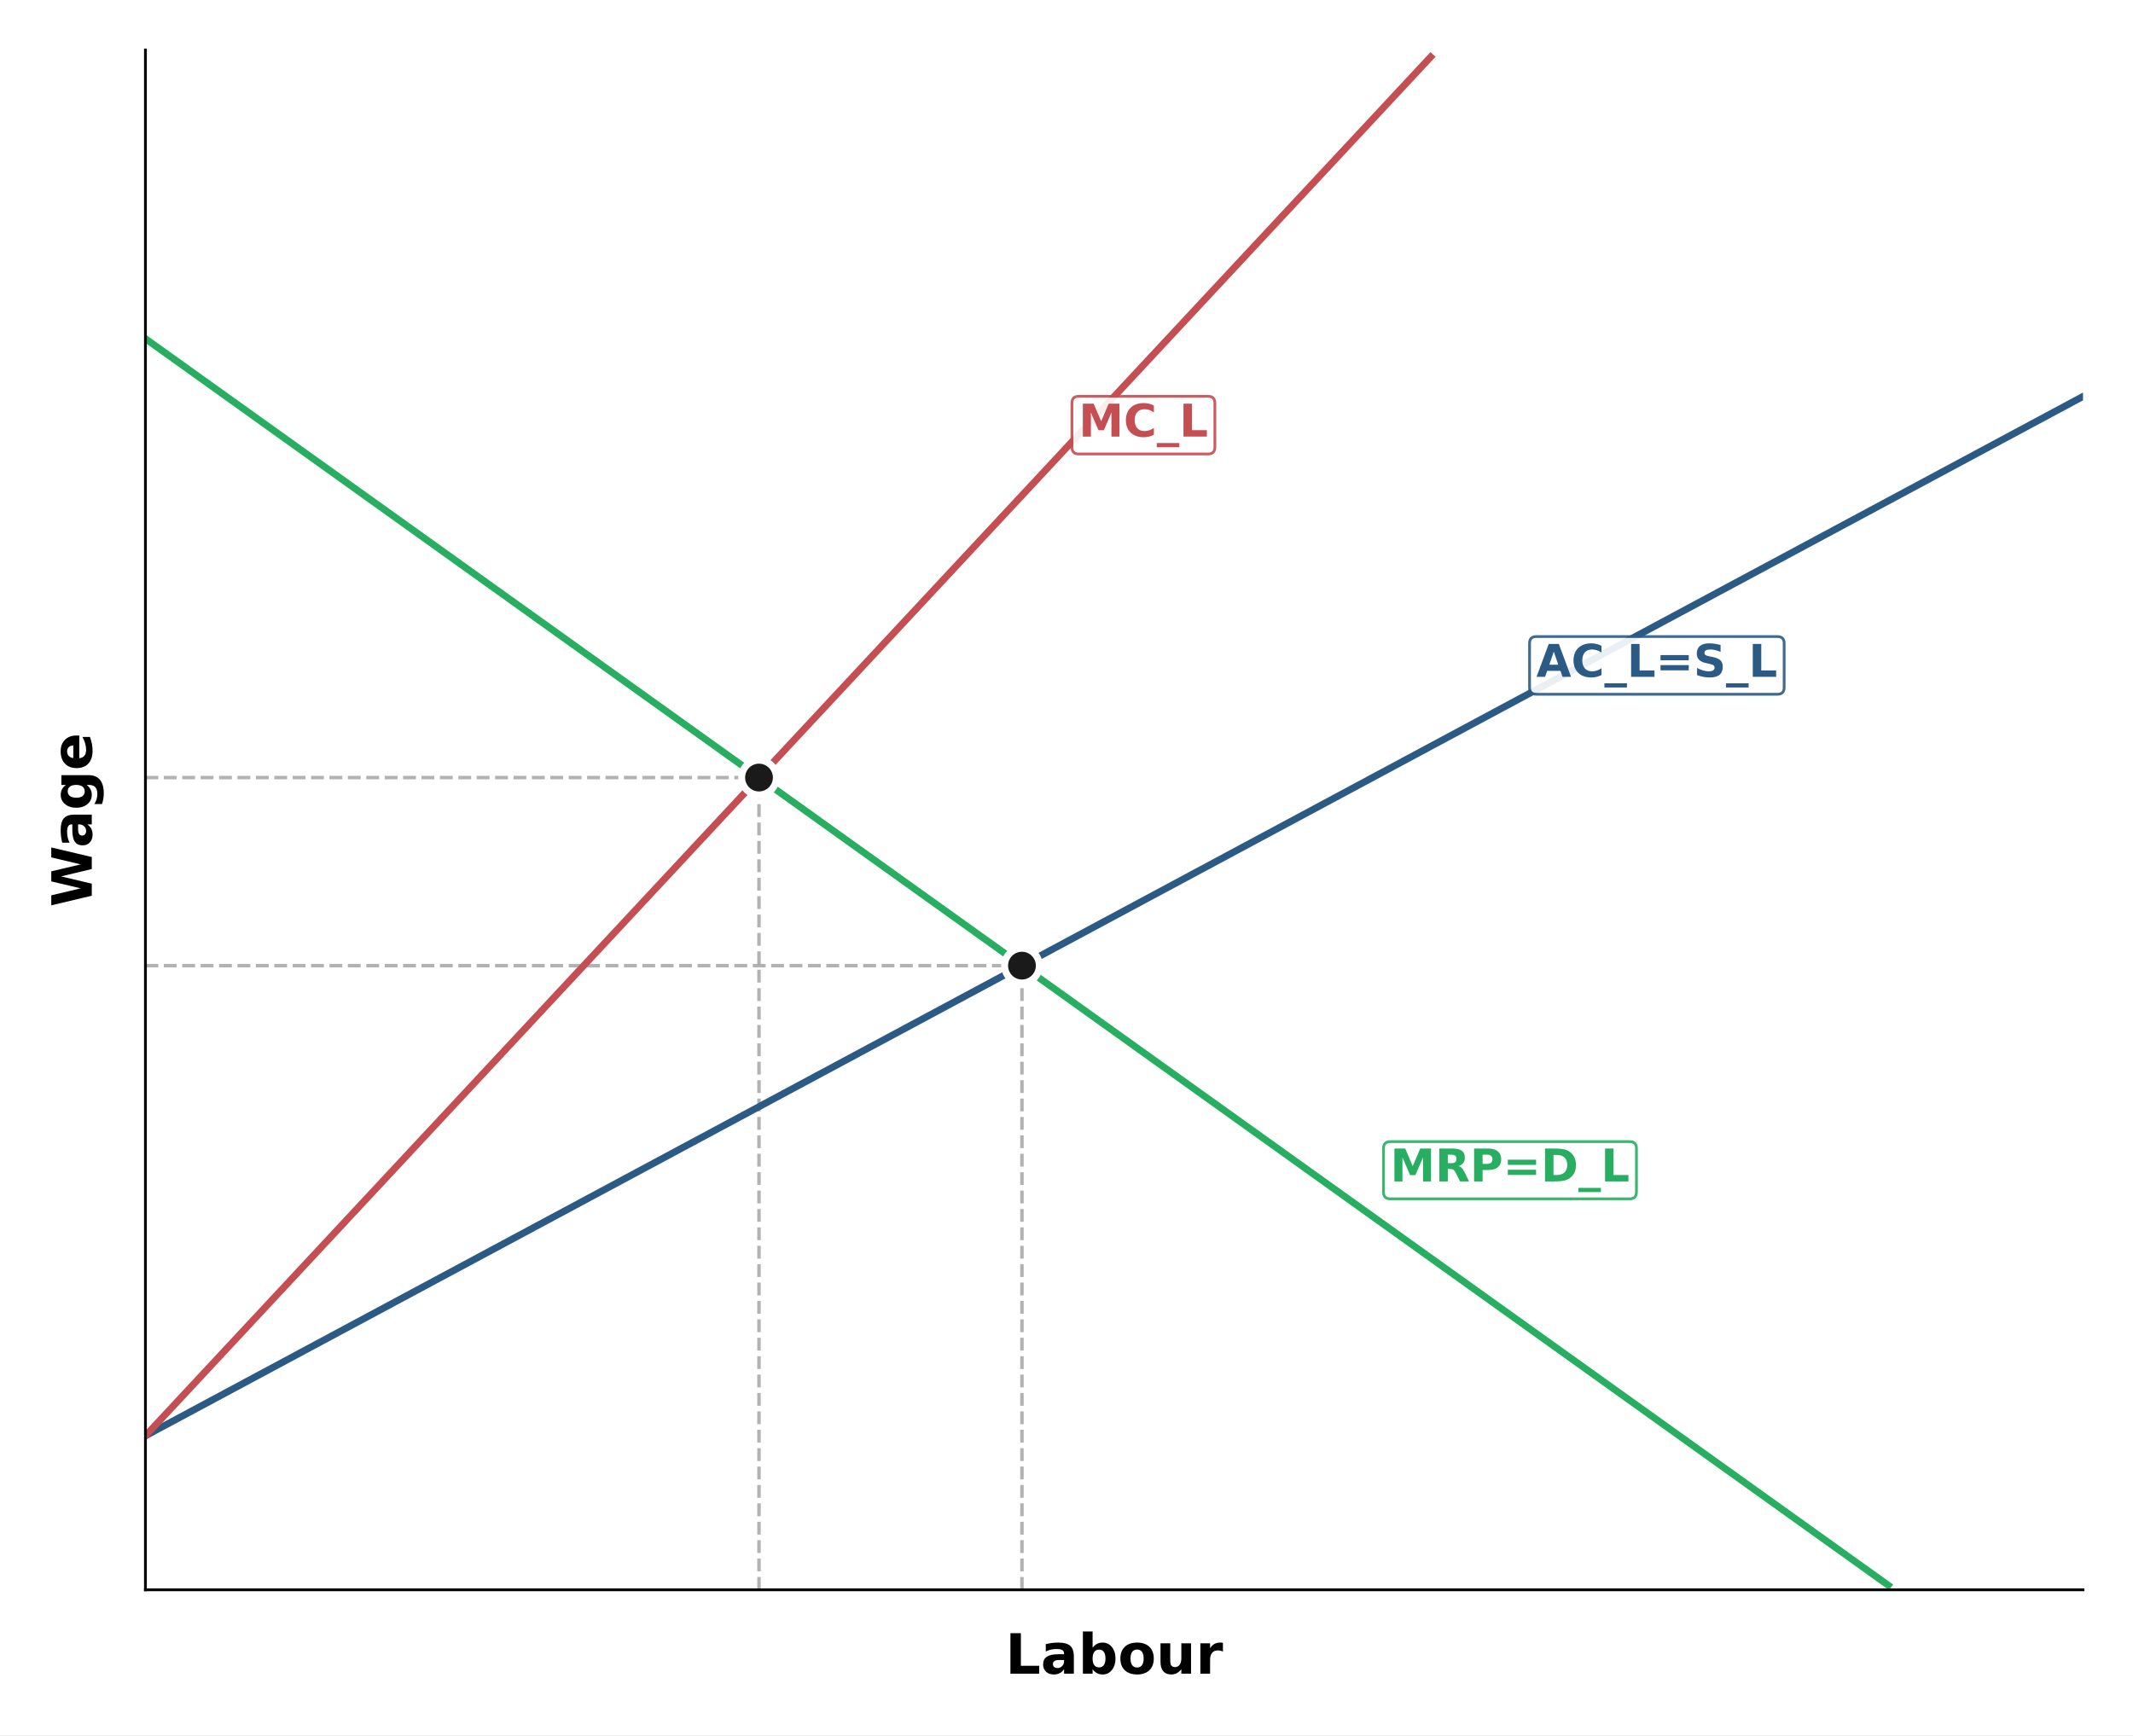
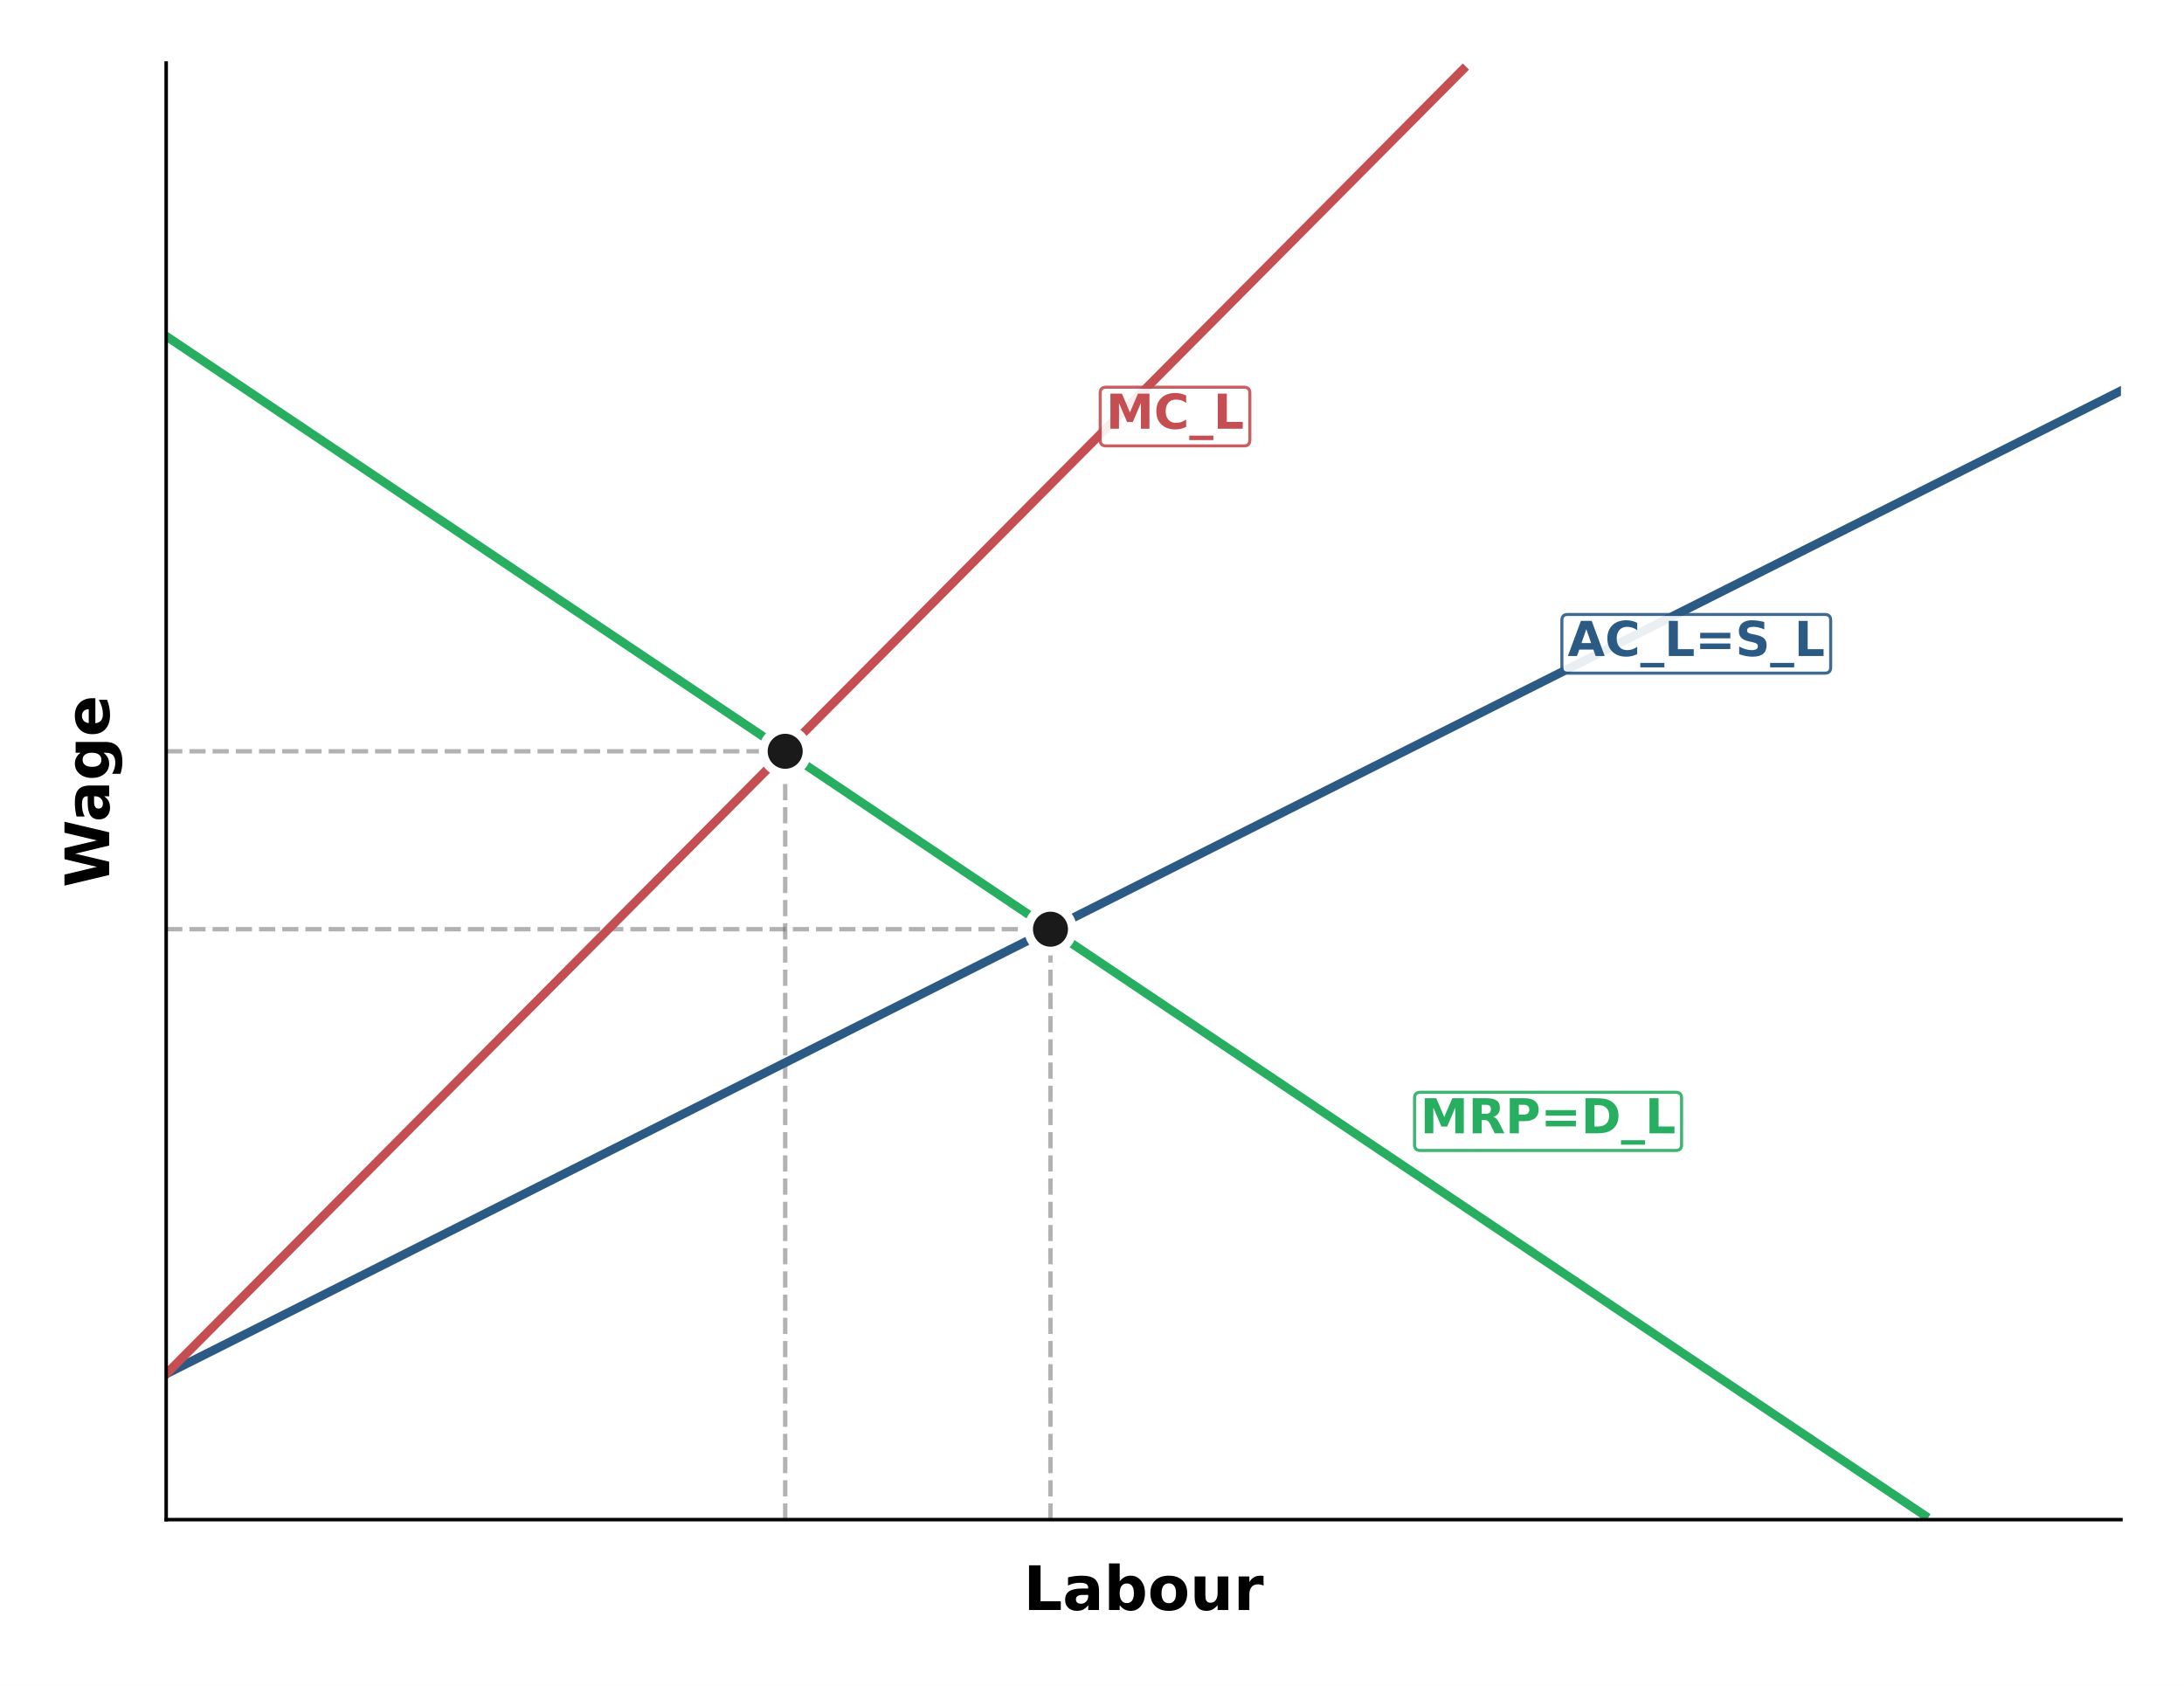
- <svg xmlns="http://www.w3.org/2000/svg" xmlns:xlink="http://www.w3.org/1999/xlink" width="614.285pt" height="499.805pt" viewBox="0 0 614.285 499.805" version="1.1">
+ <svg xmlns="http://www.w3.org/2000/svg" xmlns:xlink="http://www.w3.org/1999/xlink" width="498.749pt" height="384.989pt" viewBox="0 0 498.749 384.989" version="1.1">
  <defs>
    <style type="text/css">*{stroke-linejoin: round; stroke-linecap: butt}</style>
  </defs>
  <g id="figure_1">
    <g id="patch_1">
-       <path d="M 0 499.805  L 614.285 499.805  L 614.285 0  L 0 0  z " style="fill: #ffffff" />
+       <path d="M 0 384.989  L 498.749 384.989  L 498.749 0  L 0 0  z " style="fill: #ffffff" />
    </g>
    <g id="axes_1">
      <g id="patch_2">
-         <path d="M 41.885 457.92  L 599.885 457.92  L 599.885 14.4  L 41.885 14.4  z " style="fill: #ffffff" />
+         <path d="M 37.949 347.04  L 484.349 347.04  L 484.349 14.4  L 37.949 14.4  z " style="fill: #ffffff" />
      </g>
      <g id="line2d_1">
-         <path d="M 218.585 457.92  L 218.585 223.963  " clip-path="url(#p36c6113356)" style="fill: none; stroke-dasharray: 3.7,1.6; stroke-dashoffset: 0; stroke: #666666; stroke-opacity: 0.5" />
+         <path d="M 179.309 347.04  L 179.309 171.572  " clip-path="url(#p0687fd0c17)" style="fill: none; stroke-dasharray: 3.7,1.6; stroke-dashoffset: 0; stroke: #666666; stroke-opacity: 0.5" />
      </g>
      <g id="line2d_2">
-         <path d="M 41.885 223.963  L 218.585 223.963  " clip-path="url(#p36c6113356)" style="fill: none; stroke-dasharray: 3.7,1.6; stroke-dashoffset: 0; stroke: #666666; stroke-opacity: 0.5" />
+         <path d="M 37.949 171.572  L 179.309 171.572  " clip-path="url(#p0687fd0c17)" style="fill: none; stroke-dasharray: 3.7,1.6; stroke-dashoffset: 0; stroke: #666666; stroke-opacity: 0.5" />
      </g>
      <g id="line2d_3">
-         <path d="M 294.314 457.92  L 294.314 278.136  " clip-path="url(#p36c6113356)" style="fill: none; stroke-dasharray: 3.7,1.6; stroke-dashoffset: 0; stroke: #666666; stroke-opacity: 0.5" />
+         <path d="M 239.892 347.04  L 239.892 212.202  " clip-path="url(#p0687fd0c17)" style="fill: none; stroke-dasharray: 3.7,1.6; stroke-dashoffset: 0; stroke: #666666; stroke-opacity: 0.5" />
      </g>
      <g id="line2d_4">
-         <path d="M 41.885 278.136  L 294.314 278.136  " clip-path="url(#p36c6113356)" style="fill: none; stroke-dasharray: 3.7,1.6; stroke-dashoffset: 0; stroke: #666666; stroke-opacity: 0.5" />
+         <path d="M 37.949 212.202  L 239.892 212.202  " clip-path="url(#p0687fd0c17)" style="fill: none; stroke-dasharray: 3.7,1.6; stroke-dashoffset: 0; stroke: #666666; stroke-opacity: 0.5" />
      </g>
      <g id="matplotlib.axis_1">
        <g id="xtick_1" />
        <g id="xtick_2" />
        <g id="xtick_3" />
        <g id="xtick_4" />
        <g id="xtick_5" />
        <g id="xtick_6" />
        <g id="xtick_7" />
        <g id="xtick_8" />
        <g id="xtick_9" />
        <g id="xtick_10" />
        <g id="text_1">
-           <g transform="translate(289.5263 482.0775) scale(0.16 -0.16)">
+           <g transform="translate(233.7105 367.6778) scale(0.14 -0.14)">
            <defs>
              <path id="DejaVuSans-Bold-4c" d="M 588 4666  L 1791 4666  L 1791 909  L 3903 909  L 3903 0  L 588 0  L 588 4666  z " transform="scale(0.015625)" />
              <path id="DejaVuSans-Bold-61" d="M 2106 1575  Q 1756 1575 1579 1456  Q 1403 1338 1403 1106  Q 1403 894 1545 773  Q 1688 653 1941 653  Q 2256 653 2472 879  Q 2688 1106 2688 1447  L 2688 1575  L 2106 1575  z M 3816 1997  L 3816 0  L 2688 0  L 2688 519  Q 2463 200 2181 54  Q 1900 -91 1497 -91  Q 953 -91 614 226  Q 275 544 275 1050  Q 275 1666 698 1953  Q 1122 2241 2028 2241  L 2688 2241  L 2688 2328  Q 2688 2594 2478 2717  Q 2269 2841 1825 2841  Q 1466 2841 1156 2769  Q 847 2697 581 2553  L 581 3406  Q 941 3494 1303 3539  Q 1666 3584 2028 3584  Q 2975 3584 3395 3211  Q 3816 2838 3816 1997  z " transform="scale(0.015625)" />
              <path id="DejaVuSans-Bold-62" d="M 2400 722  Q 2759 722 2948 984  Q 3138 1247 3138 1747  Q 3138 2247 2948 2509  Q 2759 2772 2400 2772  Q 2041 2772 1848 2508  Q 1656 2244 1656 1747  Q 1656 1250 1848 986  Q 2041 722 2400 722  z M 1656 2988  Q 1888 3294 2169 3439  Q 2450 3584 2816 3584  Q 3463 3584 3878 3070  Q 4294 2556 4294 1747  Q 4294 938 3878 423  Q 3463 -91 2816 -91  Q 2450 -91 2169 54  Q 1888 200 1656 506  L 1656 0  L 538 0  L 538 4863  L 1656 4863  L 1656 2988  z " transform="scale(0.015625)" />
              <path id="DejaVuSans-Bold-6f" d="M 2203 2784  Q 1831 2784 1636 2517  Q 1441 2250 1441 1747  Q 1441 1244 1636 976  Q 1831 709 2203 709  Q 2569 709 2762 976  Q 2956 1244 2956 1747  Q 2956 2250 2762 2517  Q 2569 2784 2203 2784  z M 2203 3584  Q 3106 3584 3614 3096  Q 4122 2609 4122 1747  Q 4122 884 3614 396  Q 3106 -91 2203 -91  Q 1297 -91 786 396  Q 275 884 275 1747  Q 275 2609 786 3096  Q 1297 3584 2203 3584  z " transform="scale(0.015625)" />
              <path id="DejaVuSans-Bold-75" d="M 500 1363  L 500 3500  L 1625 3500  L 1625 3150  Q 1625 2866 1622 2436  Q 1619 2006 1619 1863  Q 1619 1441 1641 1255  Q 1663 1069 1716 984  Q 1784 875 1895 815  Q 2006 756 2150 756  Q 2500 756 2700 1025  Q 2900 1294 2900 1772  L 2900 3500  L 4019 3500  L 4019 0  L 2900 0  L 2900 506  Q 2647 200 2364 54  Q 2081 -91 1741 -91  Q 1134 -91 817 281  Q 500 653 500 1363  z " transform="scale(0.015625)" />
              <path id="DejaVuSans-Bold-72" d="M 3138 2547  Q 2991 2616 2845 2648  Q 2700 2681 2553 2681  Q 2122 2681 1889 2404  Q 1656 2128 1656 1613  L 1656 0  L 538 0  L 538 3500  L 1656 3500  L 1656 2925  Q 1872 3269 2151 3426  Q 2431 3584 2822 3584  Q 2878 3584 2943 3579  Q 3009 3575 3134 3559  L 3138 2547  z " transform="scale(0.015625)" />
            </defs>
            <use xlink:href="#DejaVuSans-Bold-4c" />
            <use xlink:href="#DejaVuSans-Bold-61" x="63.721" />
            <use xlink:href="#DejaVuSans-Bold-62" x="131.201" />
            <use xlink:href="#DejaVuSans-Bold-6f" x="202.783" />
            <use xlink:href="#DejaVuSans-Bold-75" x="271.484" />
            <use xlink:href="#DejaVuSans-Bold-72" x="342.676" />
          </g>
        </g>
      </g>
      <g id="matplotlib.axis_2">
        <g id="ytick_1" />
        <g id="ytick_2" />
        <g id="ytick_3" />
        <g id="ytick_4" />
        <g id="ytick_5" />
        <g id="ytick_6" />
        <g id="ytick_7" />
        <g id="ytick_8" />
        <g id="ytick_9" />
        <g id="text_2">
-           <g transform="translate(26.4325 261.245) rotate(-90) scale(0.16 -0.16)">
+           <g transform="translate(24.92844 202.6694) rotate(-90) scale(0.14 -0.14)">
            <defs>
              <path id="DejaVuSans-Bold-57" d="M 191 4666  L 1344 4666  L 2150 1275  L 2950 4666  L 4109 4666  L 4909 1275  L 5716 4666  L 6859 4666  L 5759 0  L 4372 0  L 3525 3547  L 2688 0  L 1300 0  L 191 4666  z " transform="scale(0.015625)" />
              <path id="DejaVuSans-Bold-67" d="M 2919 594  Q 2688 288 2409 144  Q 2131 0 1766 0  Q 1125 0 706 504  Q 288 1009 288 1791  Q 288 2575 706 3076  Q 1125 3578 1766 3578  Q 2131 3578 2409 3434  Q 2688 3291 2919 2981  L 2919 3500  L 4044 3500  L 4044 353  Q 4044 -491 3511 -936  Q 2978 -1381 1966 -1381  Q 1638 -1381 1331 -1331  Q 1025 -1281 716 -1178  L 716 -306  Q 1009 -475 1290 -558  Q 1572 -641 1856 -641  Q 2406 -641 2662 -400  Q 2919 -159 2919 353  L 2919 594  z M 2181 2772  Q 1834 2772 1640 2515  Q 1447 2259 1447 1791  Q 1447 1309 1634 1061  Q 1822 813 2181 813  Q 2531 813 2725 1069  Q 2919 1325 2919 1791  Q 2919 2259 2725 2515  Q 2531 2772 2181 2772  z " transform="scale(0.015625)" />
              <path id="DejaVuSans-Bold-65" d="M 4031 1759  L 4031 1441  L 1416 1441  Q 1456 1047 1700 850  Q 1944 653 2381 653  Q 2734 653 3104 758  Q 3475 863 3866 1075  L 3866 213  Q 3469 63 3072 -14  Q 2675 -91 2278 -91  Q 1328 -91 801 392  Q 275 875 275 1747  Q 275 2603 792 3093  Q 1309 3584 2216 3584  Q 3041 3584 3536 3087  Q 4031 2591 4031 1759  z M 2881 2131  Q 2881 2450 2695 2645  Q 2509 2841 2209 2841  Q 1884 2841 1681 2658  Q 1478 2475 1428 2131  L 2881 2131  z " transform="scale(0.015625)" />
            </defs>
            <use xlink:href="#DejaVuSans-Bold-57" />
            <use xlink:href="#DejaVuSans-Bold-61" x="106.678" />
            <use xlink:href="#DejaVuSans-Bold-67" x="174.158" />
            <use xlink:href="#DejaVuSans-Bold-65" x="245.74" />
          </g>
        </g>
      </g>
      <g id="line2d_5">
-         <path d="M 41.885 413.568  L 599.885 114.192  L 599.885 114.192  " clip-path="url(#p36c6113356)" style="fill: none; stroke: #2b5b84; stroke-width: 2; stroke-linecap: square" />
+         <path d="M 37.949 313.776  L 484.349 89.244  L 484.349 89.244  " clip-path="url(#p0687fd0c17)" style="fill: none; stroke: #2b5b84; stroke-width: 2; stroke-linecap: square" />
      </g>
      <g id="line2d_6">
-         <path d="M 41.885 413.568  L 412.016 16.406  L 412.016 16.406  " clip-path="url(#p36c6113356)" style="fill: none; stroke: #c44e52; stroke-width: 2; stroke-linecap: square" />
+         <path d="M 37.949 313.776  L 334.054 15.904  L 334.054 15.904  " clip-path="url(#p0687fd0c17)" style="fill: none; stroke: #c44e52; stroke-width: 2; stroke-linecap: square" />
      </g>
      <g id="line2d_7">
-         <path d="M 41.885 97.56  L 543.805 456.611  L 543.805 456.611  " clip-path="url(#p36c6113356)" style="fill: none; stroke: #27ae60; stroke-width: 2; stroke-linecap: square" />
+         <path d="M 37.949 76.77  L 439.485 346.058  L 439.485 346.058  " clip-path="url(#p0687fd0c17)" style="fill: none; stroke: #27ae60; stroke-width: 2; stroke-linecap: square" />
      </g>
      <g id="patch_3">
-         <path d="M 41.885 457.92  L 41.885 14.4  " style="fill: none; stroke: #000000; stroke-width: 0.8; stroke-linejoin: miter; stroke-linecap: square" />
+         <path d="M 37.949 347.04  L 37.949 14.4  " style="fill: none; stroke: #000000; stroke-width: 0.8; stroke-linejoin: miter; stroke-linecap: square" />
      </g>
      <g id="patch_4">
-         <path d="M 41.885 457.92  L 599.885 457.92  " style="fill: none; stroke: #000000; stroke-width: 0.8; stroke-linejoin: miter; stroke-linecap: square" />
+         <path d="M 37.949 347.04  L 484.349 347.04  " style="fill: none; stroke: #000000; stroke-width: 0.8; stroke-linejoin: miter; stroke-linecap: square" />
      </g>
      <g id="text_3">
        <g id="patch_5">
-           <path d="M 442.448 199.967  L 511.872 199.967  Q 513.822 199.967 513.822 198.017  L 513.822 185.303  Q 513.822 183.353 511.872 183.353  L 442.448 183.353  Q 440.498 183.353 440.498 185.303  L 440.498 198.017  Q 440.498 199.967 442.448 199.967  z " style="fill: #ffffff; opacity: 0.9; stroke: #2b5b84; stroke-width: 0.8; stroke-linejoin: miter" />
+           <path d="M 358 153.727  L 416.743 153.727  Q 418.063 153.727 418.063 152.407  L 418.063 141.65  Q 418.063 140.33 416.743 140.33  L 358 140.33  Q 356.68 140.33 356.68 141.65  L 356.68 152.407  Q 356.68 153.727 358 153.727  z " style="fill: #ffffff; opacity: 0.9; stroke: #2b5b84; stroke-width: 0.7; stroke-linejoin: miter" />
        </g>
-         <g style="fill: #2b5b84" transform="translate(442.4478 194.9517) scale(0.13 -0.13)">
+         <g style="fill: #2b5b84" transform="translate(357.9996 149.8138) scale(0.11 -0.11)">
          <defs>
            <path id="DejaVuSans-Bold-41" d="M 3419 850  L 1538 850  L 1241 0  L 31 0  L 1759 4666  L 3194 4666  L 4922 0  L 3713 0  L 3419 850  z M 1838 1716  L 3116 1716  L 2478 3572  L 1838 1716  z " transform="scale(0.015625)" />
            <path id="DejaVuSans-Bold-43" d="M 4288 256  Q 3956 84 3597 -3  Q 3238 -91 2847 -91  Q 1681 -91 1000 561  Q 319 1213 319 2328  Q 319 3447 1000 4098  Q 1681 4750 2847 4750  Q 3238 4750 3597 4662  Q 3956 4575 4288 4403  L 4288 3438  Q 3953 3666 3628 3772  Q 3303 3878 2944 3878  Q 2300 3878 1931 3465  Q 1563 3053 1563 2328  Q 1563 1606 1931 1193  Q 2300 781 2944 781  Q 3303 781 3628 887  Q 3953 994 4288 1222  L 4288 256  z " transform="scale(0.015625)" />
            <path id="DejaVuSans-Bold-5f" d="M 3200 -916  L 3200 -1509  L 0 -1509  L 0 -916  L 3200 -916  z " transform="scale(0.015625)" />
            <path id="DejaVuSans-Bold-3d" d="M 678 3084  L 4684 3084  L 4684 2350  L 678 2350  L 678 3084  z M 678 1663  L 4684 1663  L 4684 922  L 678 922  L 678 1663  z " transform="scale(0.015625)" />
            <path id="DejaVuSans-Bold-53" d="M 3834 4519  L 3834 3531  Q 3450 3703 3084 3790  Q 2719 3878 2394 3878  Q 1963 3878 1756 3759  Q 1550 3641 1550 3391  Q 1550 3203 1689 3098  Q 1828 2994 2194 2919  L 2706 2816  Q 3484 2659 3812 2340  Q 4141 2022 4141 1434  Q 4141 663 3683 286  Q 3225 -91 2284 -91  Q 1841 -91 1394 -6  Q 947 78 500 244  L 500 1259  Q 947 1022 1364 901  Q 1781 781 2169 781  Q 2563 781 2772 912  Q 2981 1044 2981 1288  Q 2981 1506 2839 1625  Q 2697 1744 2272 1838  L 1806 1941  Q 1106 2091 782 2419  Q 459 2747 459 3303  Q 459 4000 909 4375  Q 1359 4750 2203 4750  Q 2588 4750 2994 4692  Q 3400 4634 3834 4519  z " transform="scale(0.015625)" />
          </defs>
          <use xlink:href="#DejaVuSans-Bold-41" />
          <use xlink:href="#DejaVuSans-Bold-43" x="77.393" />
          <use xlink:href="#DejaVuSans-Bold-5f" x="150.781" />
          <use xlink:href="#DejaVuSans-Bold-4c" x="200.781" />
          <use xlink:href="#DejaVuSans-Bold-3d" x="264.502" />
          <use xlink:href="#DejaVuSans-Bold-53" x="348.291" />
          <use xlink:href="#DejaVuSans-Bold-5f" x="420.312" />
          <use xlink:href="#DejaVuSans-Bold-4c" x="470.312" />
        </g>
      </g>
      <g id="text_4">
        <g id="patch_6">
-           <path d="M 310.659 130.764  L 347.92 130.764  Q 349.87 130.764 349.87 128.814  L 349.87 116.101  Q 349.87 114.151 347.92 114.151  L 310.659 114.151  Q 308.709 114.151 308.709 116.101  L 308.709 128.814  Q 308.709 130.764 310.659 130.764  z " style="fill: #ffffff; opacity: 0.9; stroke: #c44e52; stroke-width: 0.8; stroke-linejoin: miter" />
+           <path d="M 252.568 101.826  L 284.097 101.826  Q 285.417 101.826 285.417 100.506  L 285.417 89.748  Q 285.417 88.428 284.097 88.428  L 252.568 88.428  Q 251.248 88.428 251.248 89.748  L 251.248 100.506  Q 251.248 101.826 252.568 101.826  z " style="fill: #ffffff; opacity: 0.9; stroke: #c44e52; stroke-width: 0.7; stroke-linejoin: miter" />
        </g>
-         <g style="fill: #c44e52" transform="translate(310.6589 125.7492) scale(0.13 -0.13)">
+         <g style="fill: #c44e52" transform="translate(252.5685 97.91192) scale(0.11 -0.11)">
          <defs>
            <path id="DejaVuSans-Bold-4d" d="M 588 4666  L 2119 4666  L 3181 2169  L 4250 4666  L 5778 4666  L 5778 0  L 4641 0  L 4641 3413  L 3566 897  L 2803 897  L 1728 3413  L 1728 0  L 588 0  L 588 4666  z " transform="scale(0.015625)" />
          </defs>
          <use xlink:href="#DejaVuSans-Bold-4d" />
          <use xlink:href="#DejaVuSans-Bold-43" x="99.512" />
          <use xlink:href="#DejaVuSans-Bold-5f" x="172.9" />
          <use xlink:href="#DejaVuSans-Bold-4c" x="222.9" />
        </g>
      </g>
      <g id="text_5">
        <g id="patch_7">
-           <path d="M 400.388 345.309  L 469.332 345.309  Q 471.282 345.309 471.282 343.359  L 471.282 330.777  Q 471.282 328.827 469.332 328.827  L 400.388 328.827  Q 398.438 328.827 398.438 330.777  L 398.438 343.359  Q 398.438 345.309 400.388 345.309  z " style="fill: #ffffff; opacity: 0.9; stroke: #27ae60; stroke-width: 0.8; stroke-linejoin: miter" />
+           <path d="M 324.351 262.734  L 382.689 262.734  Q 384.009 262.734 384.009 261.414  L 384.009 250.768  Q 384.009 249.448 382.689 249.448  L 324.351 249.448  Q 323.031 249.448 323.031 250.768  L 323.031 261.414  Q 323.031 262.734 324.351 262.734  z " style="fill: #ffffff; opacity: 0.9; stroke: #27ae60; stroke-width: 0.7; stroke-linejoin: miter" />
        </g>
-         <g style="fill: #27ae60" transform="translate(400.3875 340.2937) scale(0.13 -0.13)">
+         <g style="fill: #27ae60" transform="translate(324.3514 258.8203) scale(0.11 -0.11)">
          <defs>
            <path id="DejaVuSans-Bold-52" d="M 2297 2597  Q 2675 2597 2839 2737  Q 3003 2878 3003 3200  Q 3003 3519 2839 3656  Q 2675 3794 2297 3794  L 1791 3794  L 1791 2597  L 2297 2597  z M 1791 1766  L 1791 0  L 588 0  L 588 4666  L 2425 4666  Q 3347 4666 3776 4356  Q 4206 4047 4206 3378  Q 4206 2916 3982 2619  Q 3759 2322 3309 2181  Q 3556 2125 3751 1926  Q 3947 1728 4147 1325  L 4800 0  L 3519 0  L 2950 1159  Q 2778 1509 2601 1637  Q 2425 1766 2131 1766  L 1791 1766  z " transform="scale(0.015625)" />
            <path id="DejaVuSans-Bold-50" d="M 588 4666  L 2584 4666  Q 3475 4666 3951 4270  Q 4428 3875 4428 3144  Q 4428 2409 3951 2014  Q 3475 1619 2584 1619  L 1791 1619  L 1791 0  L 588 0  L 588 4666  z M 1791 3794  L 1791 2491  L 2456 2491  Q 2806 2491 2997 2661  Q 3188 2831 3188 3144  Q 3188 3456 2997 3625  Q 2806 3794 2456 3794  L 1791 3794  z " transform="scale(0.015625)" />
            <path id="DejaVuSans-Bold-44" d="M 1791 3756  L 1791 909  L 2222 909  Q 2959 909 3348 1275  Q 3738 1641 3738 2338  Q 3738 3031 3350 3393  Q 2963 3756 2222 3756  L 1791 3756  z M 588 4666  L 1856 4666  Q 2919 4666 3439 4514  Q 3959 4363 4331 4000  Q 4659 3684 4818 3271  Q 4978 2859 4978 2338  Q 4978 1809 4818 1395  Q 4659 981 4331 666  Q 3956 303 3431 151  Q 2906 0 1856 0  L 588 0  L 588 4666  z " transform="scale(0.015625)" />
          </defs>
          <use xlink:href="#DejaVuSans-Bold-4d" />
          <use xlink:href="#DejaVuSans-Bold-52" x="99.512" />
          <use xlink:href="#DejaVuSans-Bold-50" x="176.514" />
          <use xlink:href="#DejaVuSans-Bold-3d" x="249.805" />
          <use xlink:href="#DejaVuSans-Bold-44" x="333.594" />
          <use xlink:href="#DejaVuSans-Bold-5f" x="416.602" />
          <use xlink:href="#DejaVuSans-Bold-4c" x="466.602" />
        </g>
      </g>
      <g id="line2d_8">
        <defs>
-           <path id="mb1587d0d4b" d="M 0 5  C 1.326 5 2.598 4.473 3.536 3.536  C 4.473 2.598 5 1.326 5 0  C 5 -1.326 4.473 -2.598 3.536 -3.536  C 2.598 -4.473 1.326 -5 0 -5  C -1.326 -5 -2.598 -4.473 -3.536 -3.536  C -4.473 -2.598 -5 -1.326 -5 0  C -5 1.326 -4.473 2.598 -3.536 3.536  C -2.598 4.473 -1.326 5 0 5  z " style="stroke: #ffffff; stroke-width: 2" />
+           <path id="m015efe2143" d="M 0 5  C 1.326 5 2.598 4.473 3.536 3.536  C 4.473 2.598 5 1.326 5 0  C 5 -1.326 4.473 -2.598 3.536 -3.536  C 2.598 -4.473 1.326 -5 0 -5  C -1.326 -5 -2.598 -4.473 -3.536 -3.536  C -4.473 -2.598 -5 -1.326 -5 0  C -5 1.326 -4.473 2.598 -3.536 3.536  C -2.598 4.473 -1.326 5 0 5  z " style="stroke: #ffffff; stroke-width: 2" />
        </defs>
-         <g clip-path="url(#p36c6113356)">
-           <use xlink:href="#mb1587d0d4b" x="218.585" y="223.963" style="fill: #1a1a1a; stroke: #ffffff; stroke-width: 2" />
+         <g clip-path="url(#p0687fd0c17)">
+           <use xlink:href="#m015efe2143" x="179.309" y="171.572" style="fill: #1a1a1a; stroke: #ffffff; stroke-width: 2" />
        </g>
      </g>
      <g id="line2d_9">
-         <g clip-path="url(#p36c6113356)">
-           <use xlink:href="#mb1587d0d4b" x="294.314" y="278.136" style="fill: #1a1a1a; stroke: #ffffff; stroke-width: 2" />
+         <g clip-path="url(#p0687fd0c17)">
+           <use xlink:href="#m015efe2143" x="239.892" y="212.202" style="fill: #1a1a1a; stroke: #ffffff; stroke-width: 2" />
        </g>
      </g>
    </g>
  </g>
  <defs>
-     <clipPath id="p36c6113356">
-       <rect x="41.885" y="14.4" width="558" height="443.52" />
+     <clipPath id="p0687fd0c17">
+       <rect x="37.949" y="14.4" width="446.4" height="332.64" />
    </clipPath>
  </defs>
</svg>
